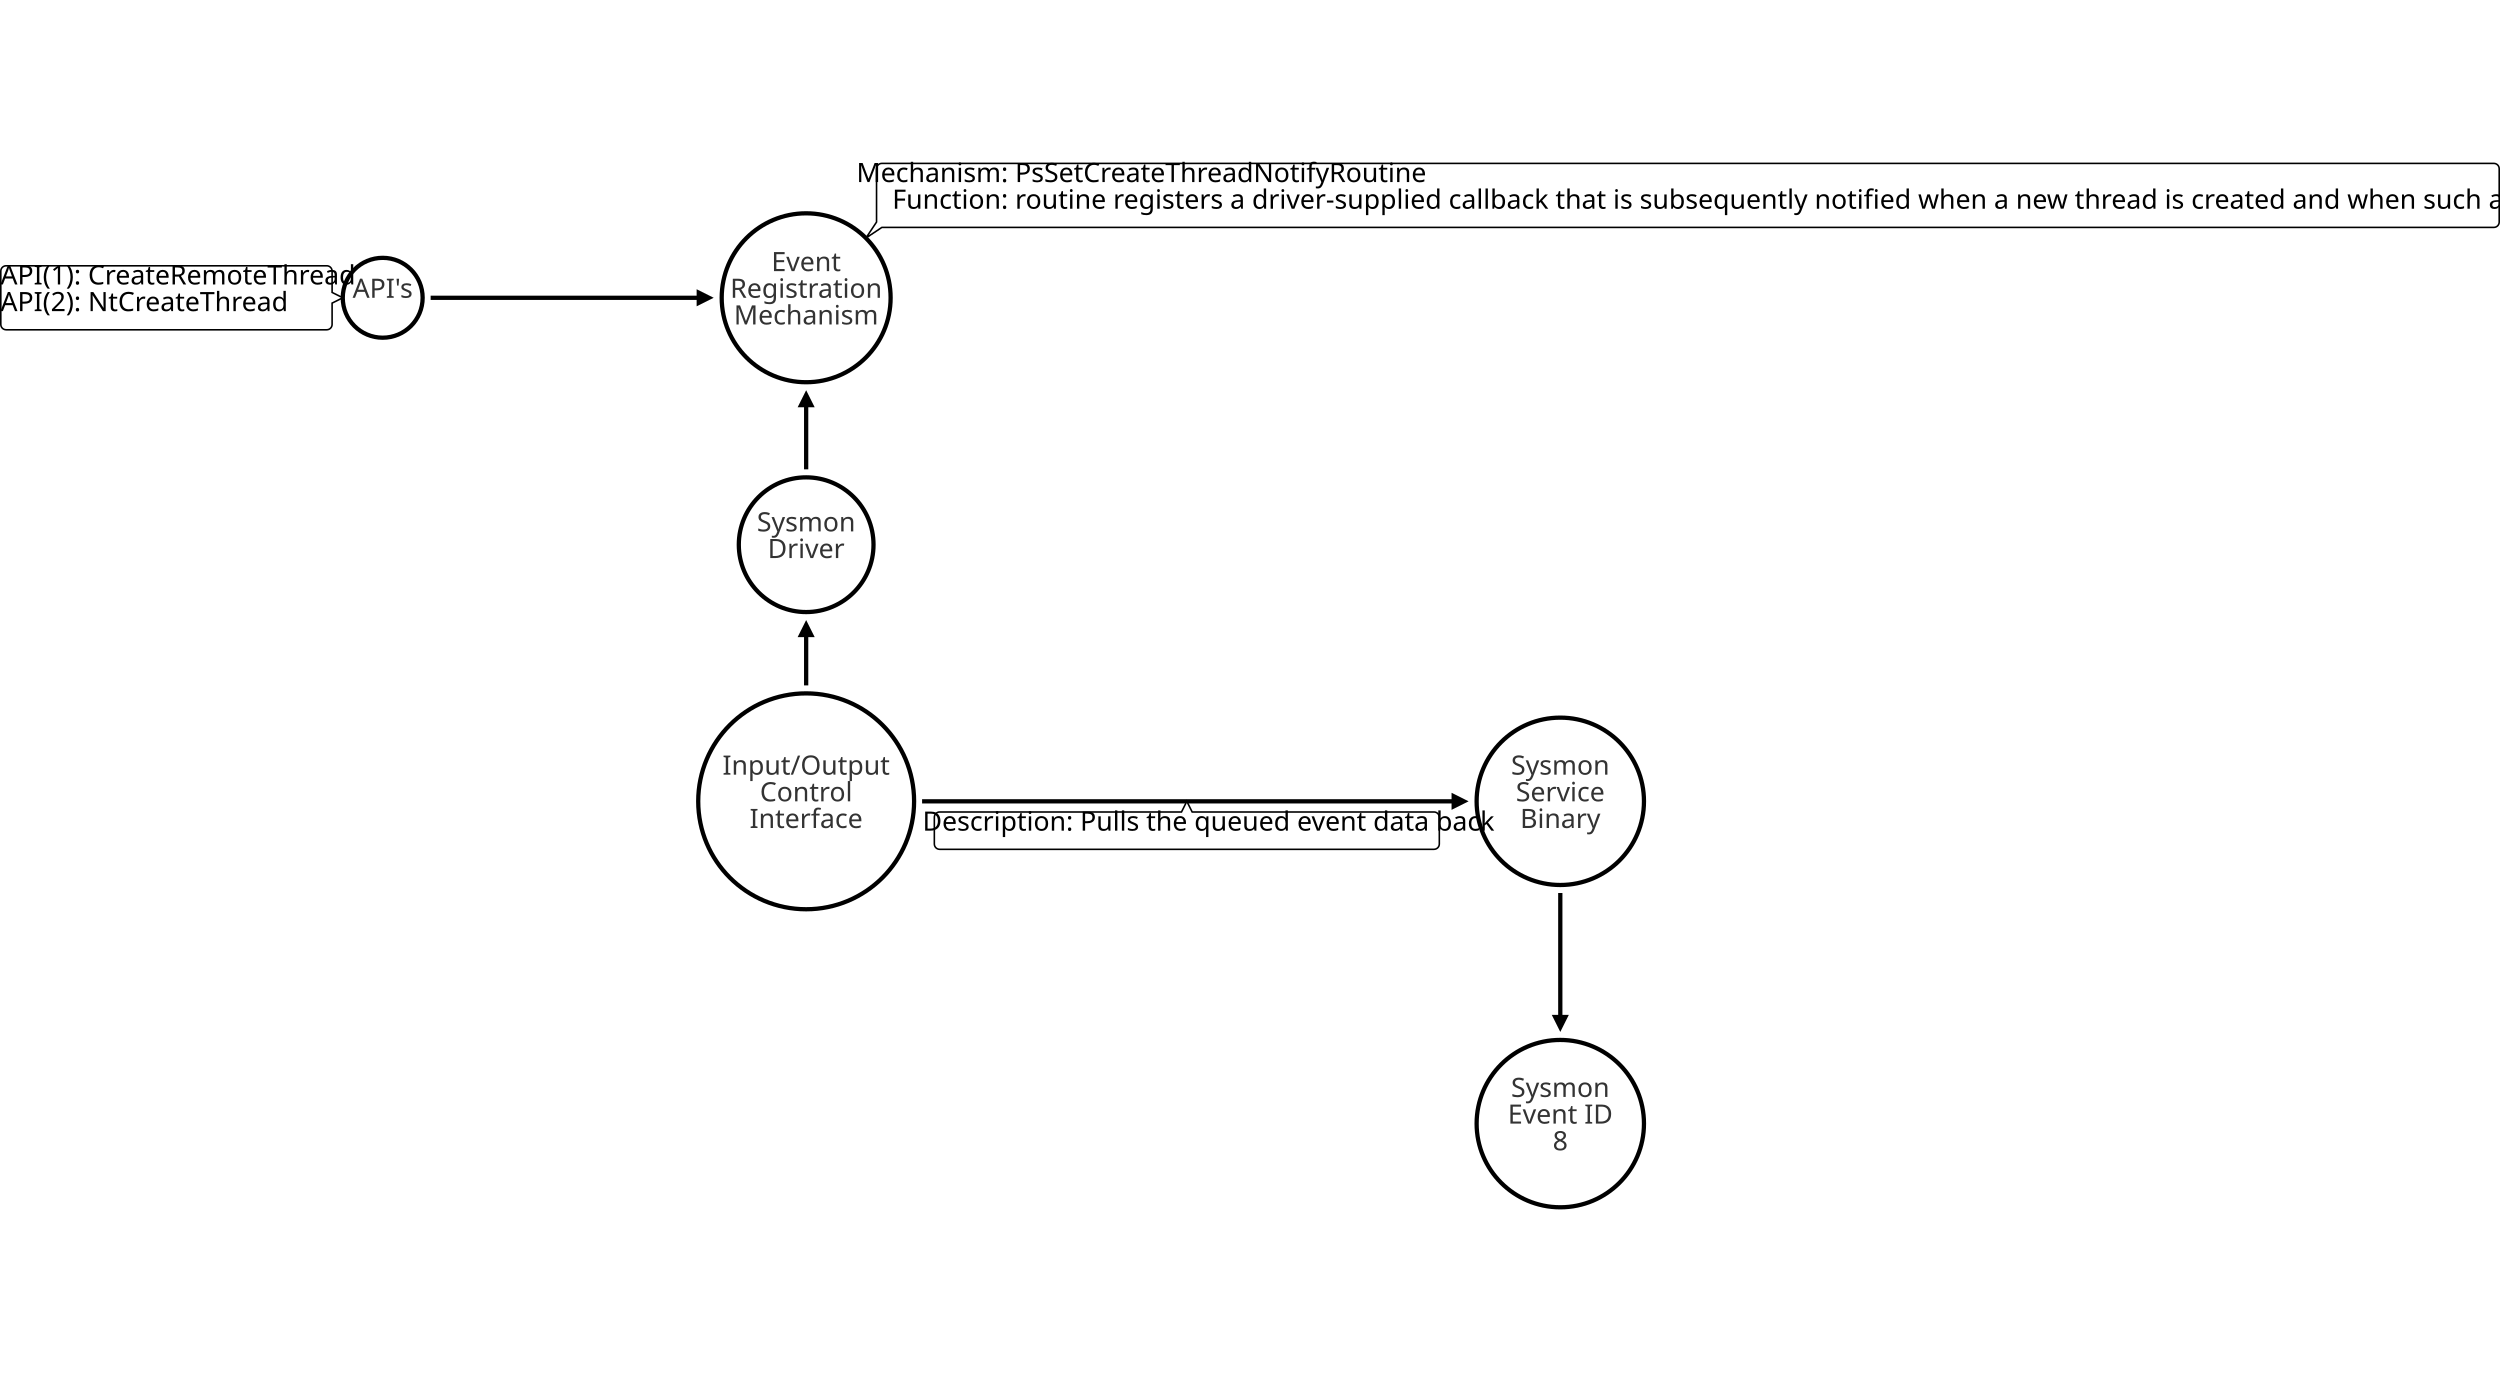
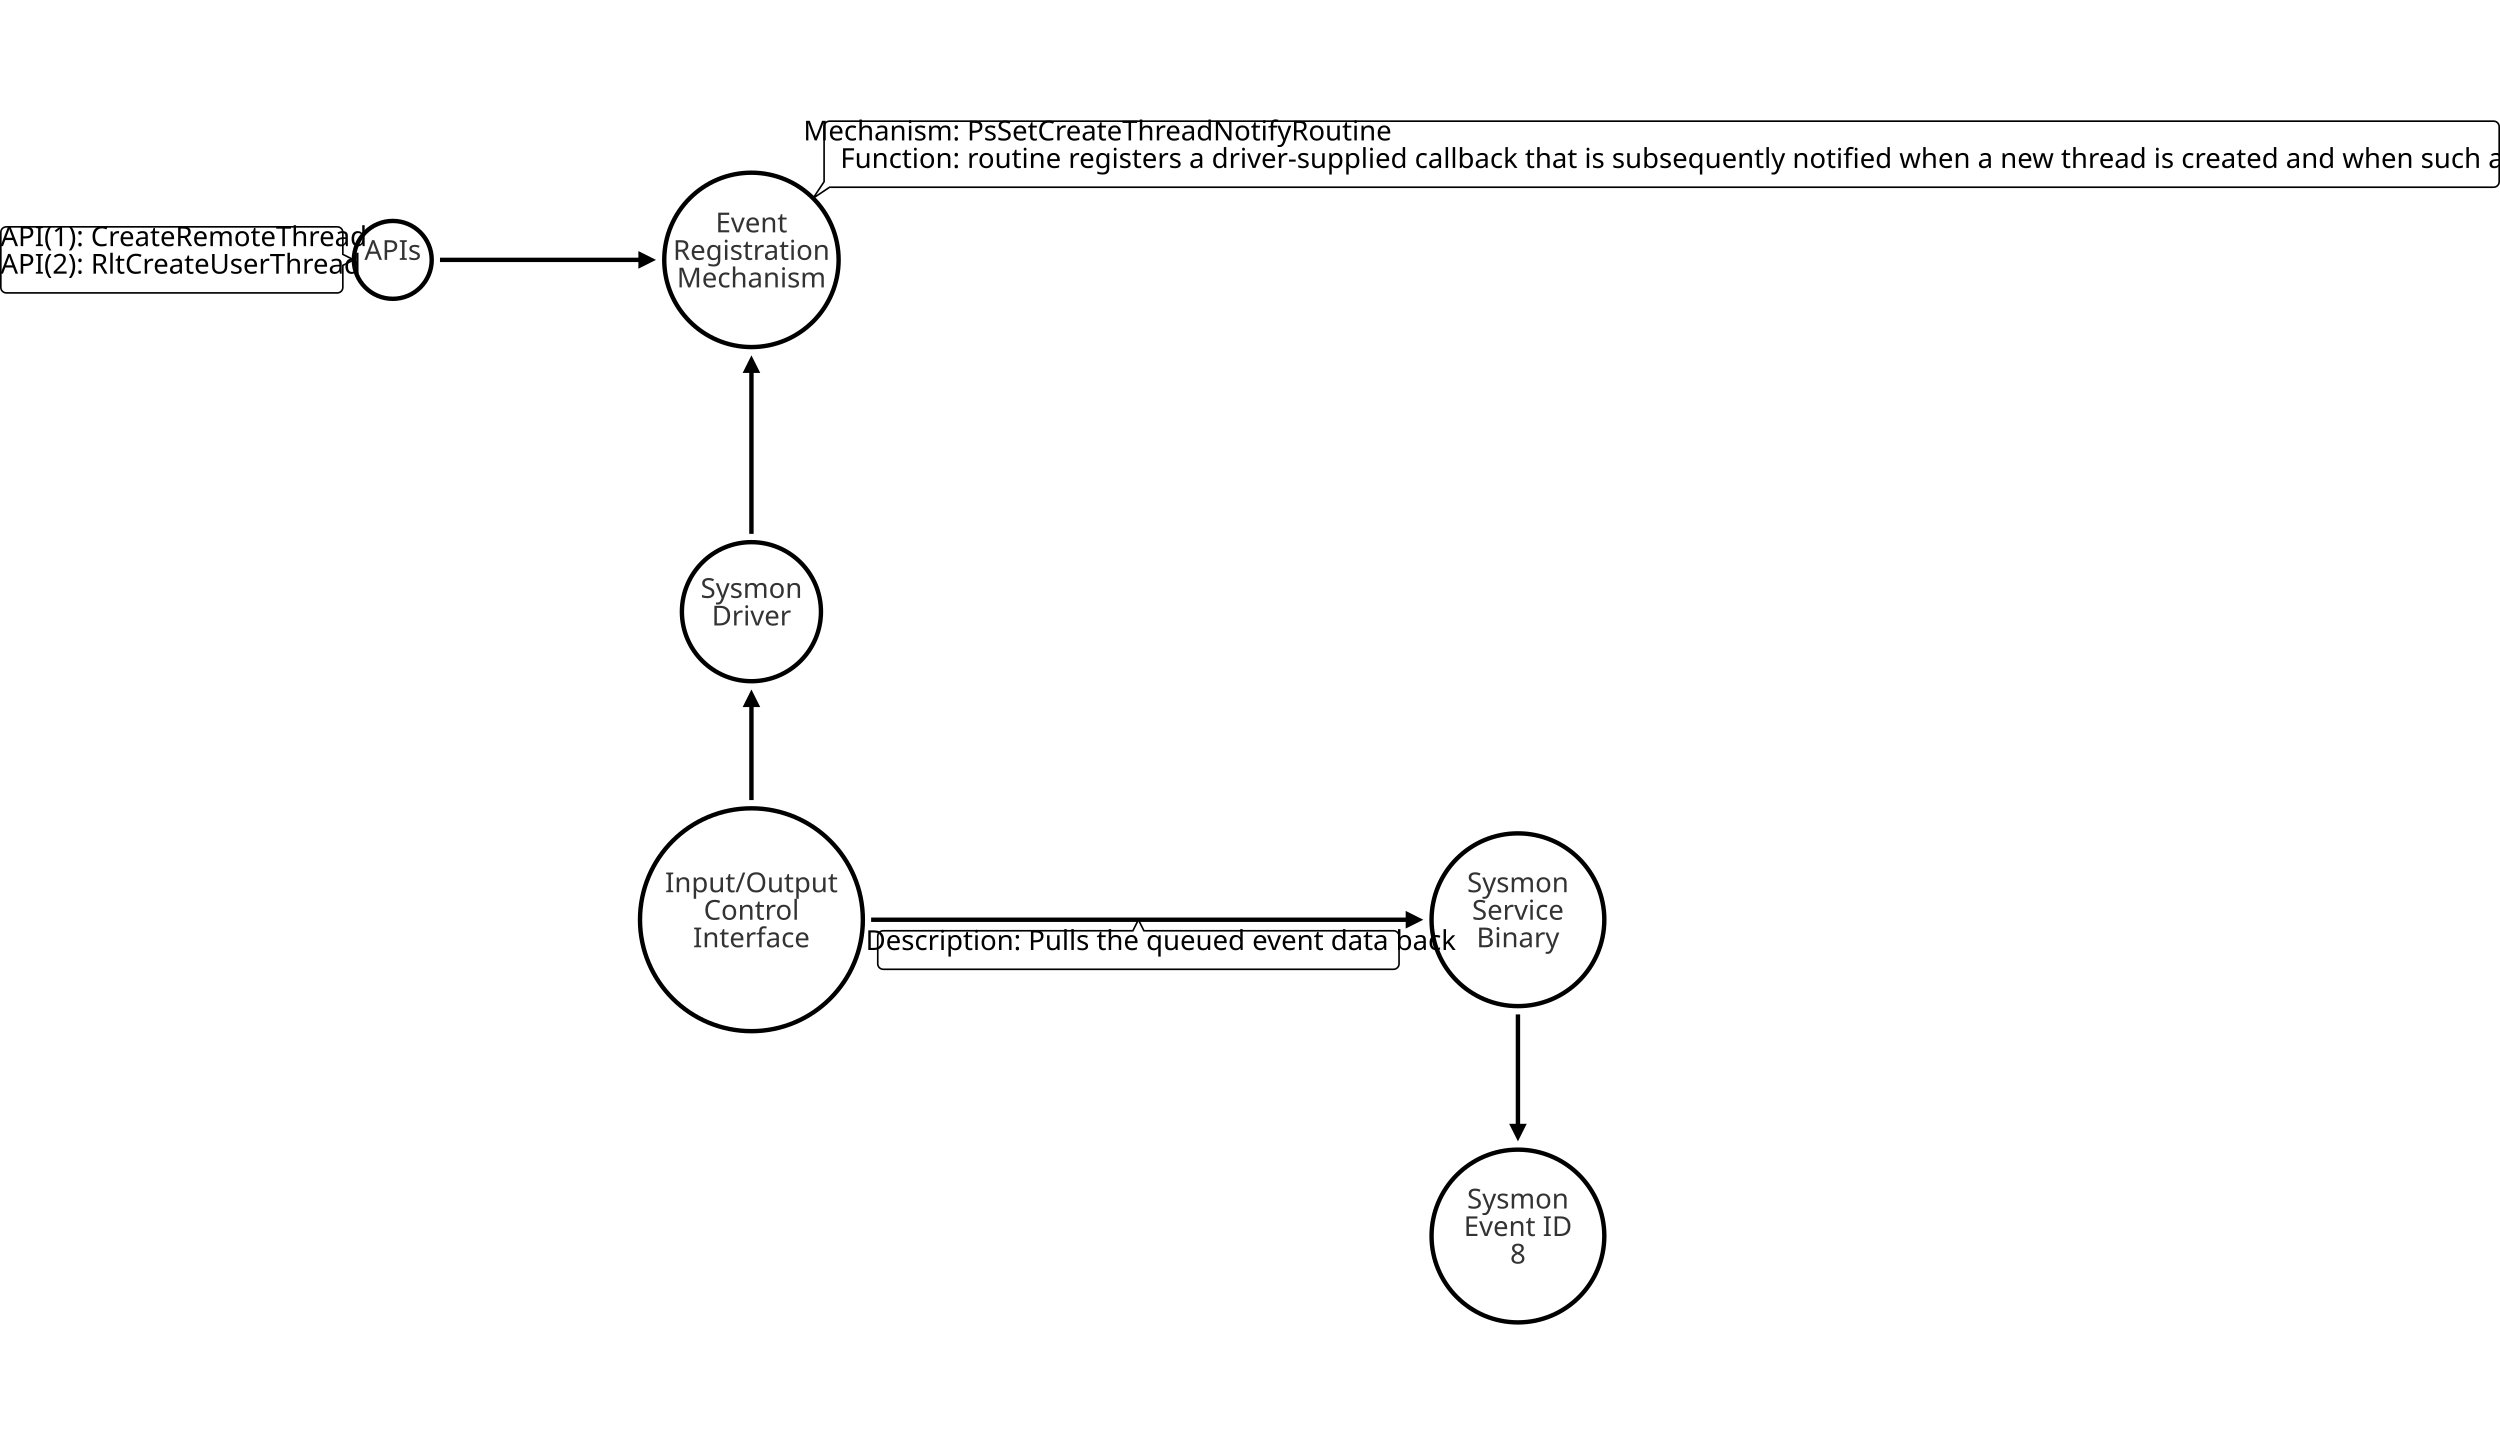
- <svg xmlns="http://www.w3.org/2000/svg" class="graphdiagram" viewBox="-1198.729 -770.955 4688.07 2572.858">
+ <svg xmlns="http://www.w3.org/2000/svg" class="graphdiagram" viewBox="-1007.518 632.308 4541.347 2624.79">
  <g class="layer relationships">
    <g class="related-pair">
-       <g class="relationship" transform="translate(-481.0689,-212.5596) rotate(0)">
-         <path class="relationship" d="M 89.891 4 L 588.692 4 L 588.692 16 L 620.692 0 L 588.692 -16 L 588.692 -4 L 89.891 -4 Z" fill="rgb(0, 0, 0)" stroke="rgb(51, 51, 51)" stroke-width="0px" />
+       <g class="relationship" transform="translate(-294.0186,1104.389) rotate(0)">
+         <path class="relationship" d="M 85.73 4 L 446.13 4 L 446.13 16 L 478.13 0 L 446.13 -16 L 446.13 -4 L 85.73 -4 Z" fill="rgb(0, 0, 0)" stroke="rgb(51, 51, 51)" stroke-width="0px" />
      </g>
    </g>
    <g class="related-pair">
-       <g class="relationship" transform="translate(313,250.5) rotate(-90)">
-         <path class="relationship" d="M 141.303 4 L 257.683 4 L 257.683 16 L 289.683 0 L 257.683 -16 L 257.683 -4 L 141.303 -4 Z" fill="rgb(0, 0, 0)" stroke="rgb(51, 51, 51)" stroke-width="0px" />
+       <g class="relationship" transform="translate(357.4879,1743.455) rotate(-90)">
+         <path class="relationship" d="M 141.303 4 L 433.689 4 L 433.689 16 L 465.689 0 L 433.689 -16 L 433.689 -4 L 141.303 -4 Z" fill="rgb(0, 0, 0)" stroke="rgb(51, 51, 51)" stroke-width="0px" />
      </g>
    </g>
    <g class="related-pair">
-       <g class="relationship" transform="translate(313,731.6982) rotate(-90)">
-         <path class="relationship" d="M 217.409 4 L 307.895 4 L 307.895 16 L 339.895 0 L 307.895 -16 L 307.895 -4 L 217.409 -4 Z" fill="rgb(0, 0, 0)" stroke="rgb(51, 51, 51)" stroke-width="0px" />
+       <g class="relationship" transform="translate(357.4879,2303.054) rotate(-90)">
+         <path class="relationship" d="M 217.409 4 L 386.295 4 L 386.295 16 L 418.295 0 L 386.295 -16 L 386.295 -4 L 217.409 -4 Z" fill="rgb(0, 0, 0)" stroke="rgb(51, 51, 51)" stroke-width="0px" />
      </g>
    </g>
    <g class="related-pair">
-       <g class="relationship" transform="translate(313,731.6982) rotate(0)">
-         <path class="relationship" d="M 217.409 4 L 1210.271 4 L 1210.271 16 L 1242.271 0 L 1210.271 -16 L 1210.271 -4 L 217.409 -4 Z" fill="rgb(0, 0, 0)" stroke="rgb(51, 51, 51)" stroke-width="0px" />
+       <g class="relationship" transform="translate(357.4879,2303.054) rotate(0)">
+         <path class="relationship" d="M 217.409 4 L 1188.474 4 L 1188.474 16 L 1220.474 0 L 1188.474 -16 L 1188.474 -4 L 217.409 -4 Z" fill="rgb(0, 0, 0)" stroke="rgb(51, 51, 51)" stroke-width="0px" />
      </g>
    </g>
    <g class="related-pair">
-       <g class="relationship" transform="translate(1727.182,731.6982) rotate(90)">
-         <path class="relationship" d="M 171.911 4 L 400.474 4 L 400.474 16 L 432.474 0 L 400.474 -16 L 400.474 -4 L 171.911 -4 Z" fill="rgb(0, 0, 0)" stroke="rgb(51, 51, 51)" stroke-width="0px" />
+       <g class="relationship" transform="translate(1749.873,2303.054) rotate(90)">
+         <path class="relationship" d="M 171.911 4 L 370.63 4 L 370.63 16 L 402.63 0 L 370.63 -16 L 370.63 -4 L 171.911 -4 Z" fill="rgb(0, 0, 0)" stroke="rgb(51, 51, 51)" stroke-width="0px" />
      </g>
    </g>
  </g>
  <g class="layer nodes">
-     <circle class="node node-id-0" r="74.891" fill="rgb(255, 255, 255)" stroke="rgb(0, 0, 0)" stroke-width="8px" cx="-481.069" cy="-212.56" />
-     <circle class="node node-id-1" r="158.377" fill="rgb(255, 255, 255)" stroke="rgb(0, 0, 0)" stroke-width="8px" cx="313" cy="-212.56" />
-     <circle class="node node-id-2" r="126.303" fill="rgb(255, 255, 255)" stroke="rgb(0, 0, 0)" stroke-width="8px" cx="313" cy="250.5" />
-     <circle class="node node-id-3" r="202.409" fill="rgb(255, 255, 255)" stroke="rgb(0, 0, 0)" stroke-width="8px" cx="313" cy="731.698" />
-     <circle class="node node-id-4" r="156.911" fill="rgb(255, 255, 255)" stroke="rgb(0, 0, 0)" stroke-width="8px" cx="1727.182" cy="731.698" />
-     <circle class="node node-id-5" r="156.911" fill="rgb(255, 255, 255)" stroke="rgb(0, 0, 0)" stroke-width="8px" cx="1727.182" cy="1336.084" />
+     <circle class="node node-id-1" r="70.73" fill="rgb(255, 255, 255)" stroke="rgb(0, 0, 0)" stroke-width="8px" cx="-294.019" cy="1104.389" />
+     <circle class="node node-id-3" r="158.377" fill="rgb(255, 255, 255)" stroke="rgb(0, 0, 0)" stroke-width="8px" cx="357.488" cy="1104.389" />
+     <circle class="node node-id-4" r="126.303" fill="rgb(255, 255, 255)" stroke="rgb(0, 0, 0)" stroke-width="8px" cx="357.488" cy="1743.455" />
+     <circle class="node node-id-5" r="202.409" fill="rgb(255, 255, 255)" stroke="rgb(0, 0, 0)" stroke-width="8px" cx="357.488" cy="2303.054" />
+     <circle class="node node-id-6" r="156.911" fill="rgb(255, 255, 255)" stroke="rgb(0, 0, 0)" stroke-width="8px" cx="1749.873" cy="2303.054" />
+     <circle class="node node-id-7" r="156.911" fill="rgb(255, 255, 255)" stroke="rgb(0, 0, 0)" stroke-width="8px" cx="1749.873" cy="2877.595" />
    <g class="caption">
-       <text class="caption node" text-anchor="middle" alignment-baseline="central" x="-481.069" y="-212.56" fill="rgb(51, 51, 51)" font-size="50px" font-family="&quot;Gill Sans&quot;, &quot;Gill Sans MT&quot;, Calibri, sans-serif">API's</text>
+       <text class="caption node" text-anchor="middle" alignment-baseline="central" x="-294.019" y="1104.389" fill="rgb(51, 51, 51)" font-size="50px" font-family="&quot;Gill Sans&quot;, &quot;Gill Sans MT&quot;, Calibri, sans-serif">APIs</text>
    </g>
    <g class="caption">
-       <text class="caption node" text-anchor="middle" alignment-baseline="central" x="313" y="-262.56" fill="rgb(51, 51, 51)" font-size="50px" font-family="&quot;Gill Sans&quot;, &quot;Gill Sans MT&quot;, Calibri, sans-serif">Event</text>
-       <text class="caption node" text-anchor="middle" alignment-baseline="central" x="313" y="-212.56" fill="rgb(51, 51, 51)" font-size="50px" font-family="&quot;Gill Sans&quot;, &quot;Gill Sans MT&quot;, Calibri, sans-serif">Registration</text>
-       <text class="caption node" text-anchor="middle" alignment-baseline="central" x="313" y="-162.56" fill="rgb(51, 51, 51)" font-size="50px" font-family="&quot;Gill Sans&quot;, &quot;Gill Sans MT&quot;, Calibri, sans-serif">Mechanism</text>
+       <text class="caption node" text-anchor="middle" alignment-baseline="central" x="357.488" y="1054.389" fill="rgb(51, 51, 51)" font-size="50px" font-family="&quot;Gill Sans&quot;, &quot;Gill Sans MT&quot;, Calibri, sans-serif">Event</text>
+       <text class="caption node" text-anchor="middle" alignment-baseline="central" x="357.488" y="1104.389" fill="rgb(51, 51, 51)" font-size="50px" font-family="&quot;Gill Sans&quot;, &quot;Gill Sans MT&quot;, Calibri, sans-serif">Registration</text>
+       <text class="caption node" text-anchor="middle" alignment-baseline="central" x="357.488" y="1154.389" fill="rgb(51, 51, 51)" font-size="50px" font-family="&quot;Gill Sans&quot;, &quot;Gill Sans MT&quot;, Calibri, sans-serif">Mechanism</text>
    </g>
    <g class="caption">
-       <text class="caption node" text-anchor="middle" alignment-baseline="central" x="313" y="225.5" fill="rgb(51, 51, 51)" font-size="50px" font-family="&quot;Gill Sans&quot;, &quot;Gill Sans MT&quot;, Calibri, sans-serif">Sysmon</text>
-       <text class="caption node" text-anchor="middle" alignment-baseline="central" x="313" y="275.5" fill="rgb(51, 51, 51)" font-size="50px" font-family="&quot;Gill Sans&quot;, &quot;Gill Sans MT&quot;, Calibri, sans-serif">Driver</text>
+       <text class="caption node" text-anchor="middle" alignment-baseline="central" x="357.488" y="1718.455" fill="rgb(51, 51, 51)" font-size="50px" font-family="&quot;Gill Sans&quot;, &quot;Gill Sans MT&quot;, Calibri, sans-serif">Sysmon</text>
+       <text class="caption node" text-anchor="middle" alignment-baseline="central" x="357.488" y="1768.455" fill="rgb(51, 51, 51)" font-size="50px" font-family="&quot;Gill Sans&quot;, &quot;Gill Sans MT&quot;, Calibri, sans-serif">Driver</text>
    </g>
    <g class="caption">
-       <text class="caption node" text-anchor="middle" alignment-baseline="central" x="313" y="681.698" fill="rgb(51, 51, 51)" font-size="50px" font-family="&quot;Gill Sans&quot;, &quot;Gill Sans MT&quot;, Calibri, sans-serif">Input/Output</text>
-       <text class="caption node" text-anchor="middle" alignment-baseline="central" x="313" y="731.698" fill="rgb(51, 51, 51)" font-size="50px" font-family="&quot;Gill Sans&quot;, &quot;Gill Sans MT&quot;, Calibri, sans-serif">Control</text>
-       <text class="caption node" text-anchor="middle" alignment-baseline="central" x="313" y="781.698" fill="rgb(51, 51, 51)" font-size="50px" font-family="&quot;Gill Sans&quot;, &quot;Gill Sans MT&quot;, Calibri, sans-serif">Interface</text>
+       <text class="caption node" text-anchor="middle" alignment-baseline="central" x="357.488" y="2253.054" fill="rgb(51, 51, 51)" font-size="50px" font-family="&quot;Gill Sans&quot;, &quot;Gill Sans MT&quot;, Calibri, sans-serif">Input/Output</text>
+       <text class="caption node" text-anchor="middle" alignment-baseline="central" x="357.488" y="2303.054" fill="rgb(51, 51, 51)" font-size="50px" font-family="&quot;Gill Sans&quot;, &quot;Gill Sans MT&quot;, Calibri, sans-serif">Control</text>
+       <text class="caption node" text-anchor="middle" alignment-baseline="central" x="357.488" y="2353.054" fill="rgb(51, 51, 51)" font-size="50px" font-family="&quot;Gill Sans&quot;, &quot;Gill Sans MT&quot;, Calibri, sans-serif">Interface</text>
    </g>
    <g class="caption">
-       <text class="caption node" text-anchor="middle" alignment-baseline="central" x="1727.182" y="681.698" fill="rgb(51, 51, 51)" font-size="50px" font-family="&quot;Gill Sans&quot;, &quot;Gill Sans MT&quot;, Calibri, sans-serif">Sysmon</text>
-       <text class="caption node" text-anchor="middle" alignment-baseline="central" x="1727.182" y="731.698" fill="rgb(51, 51, 51)" font-size="50px" font-family="&quot;Gill Sans&quot;, &quot;Gill Sans MT&quot;, Calibri, sans-serif">Service</text>
-       <text class="caption node" text-anchor="middle" alignment-baseline="central" x="1727.182" y="781.698" fill="rgb(51, 51, 51)" font-size="50px" font-family="&quot;Gill Sans&quot;, &quot;Gill Sans MT&quot;, Calibri, sans-serif">Binary</text>
+       <text class="caption node" text-anchor="middle" alignment-baseline="central" x="1749.873" y="2253.054" fill="rgb(51, 51, 51)" font-size="50px" font-family="&quot;Gill Sans&quot;, &quot;Gill Sans MT&quot;, Calibri, sans-serif">Sysmon</text>
+       <text class="caption node" text-anchor="middle" alignment-baseline="central" x="1749.873" y="2303.054" fill="rgb(51, 51, 51)" font-size="50px" font-family="&quot;Gill Sans&quot;, &quot;Gill Sans MT&quot;, Calibri, sans-serif">Service</text>
+       <text class="caption node" text-anchor="middle" alignment-baseline="central" x="1749.873" y="2353.054" fill="rgb(51, 51, 51)" font-size="50px" font-family="&quot;Gill Sans&quot;, &quot;Gill Sans MT&quot;, Calibri, sans-serif">Binary</text>
    </g>
    <g class="caption">
-       <text class="caption node" text-anchor="middle" alignment-baseline="central" x="1727.182" y="1286.084" fill="rgb(51, 51, 51)" font-size="50px" font-family="&quot;Gill Sans&quot;, &quot;Gill Sans MT&quot;, Calibri, sans-serif">Sysmon</text>
-       <text class="caption node" text-anchor="middle" alignment-baseline="central" x="1727.182" y="1336.084" fill="rgb(51, 51, 51)" font-size="50px" font-family="&quot;Gill Sans&quot;, &quot;Gill Sans MT&quot;, Calibri, sans-serif">Event ID</text>
-       <text class="caption node" text-anchor="middle" alignment-baseline="central" x="1727.182" y="1386.084" fill="rgb(51, 51, 51)" font-size="50px" font-family="&quot;Gill Sans&quot;, &quot;Gill Sans MT&quot;, Calibri, sans-serif">8</text>
+       <text class="caption node" text-anchor="middle" alignment-baseline="central" x="1749.873" y="2827.595" fill="rgb(51, 51, 51)" font-size="50px" font-family="&quot;Gill Sans&quot;, &quot;Gill Sans MT&quot;, Calibri, sans-serif">Sysmon</text>
+       <text class="caption node" text-anchor="middle" alignment-baseline="central" x="1749.873" y="2877.595" fill="rgb(51, 51, 51)" font-size="50px" font-family="&quot;Gill Sans&quot;, &quot;Gill Sans MT&quot;, Calibri, sans-serif">Event ID</text>
+       <text class="caption node" text-anchor="middle" alignment-baseline="central" x="1749.873" y="2927.595" fill="rgb(51, 51, 51)" font-size="50px" font-family="&quot;Gill Sans&quot;, &quot;Gill Sans MT&quot;, Calibri, sans-serif">8</text>
    </g>
  </g>
  <g class="layer properties">
-     <g class="speech-bubble node-speech-bubble" transform="translate(-555.9597,-212.5596) ">
+     <g class="speech-bubble node-speech-bubble" transform="translate(-364.7488,1104.389) ">
      <path class="speech-bubble-outline" transform="scale(-1,1) " d="M 0 0 L 20 -10 L 20 -50 A 10 10 0 0 1 30 -60 L 631.27 -60 A 10 10 0 0 1 641.27 -50 L 641.27 50 A 10 10 0 0 1 631.27 60 L 30 60 A 10 10 0 0 1 20 50 L 20 10 Z" fill="rgb(255, 255, 255)" stroke="rgb(0, 0, 0)" stroke-width="3px" />
      <text class="speech-bubble-content property-key" x="-477.754" y="-25" alignment-baseline="central" text-anchor="end" font-size="50px" font-family="&quot;Gill Sans&quot;, &quot;Gill Sans MT&quot;, Calibri, sans-serif" xml:space="preserve">API(1): </text>
      <text class="speech-bubble-content property-key" x="-477.754" y="25" alignment-baseline="central" text-anchor="end" font-size="50px" font-family="&quot;Gill Sans&quot;, &quot;Gill Sans MT&quot;, Calibri, sans-serif" xml:space="preserve">API(2): </text>
      <text class="speech-bubble-content property-value" x="-477.754" y="-25" alignment-baseline="central" font-size="50px" font-family="&quot;Gill Sans&quot;, &quot;Gill Sans MT&quot;, Calibri, sans-serif">CreateRemoteThread</text>
-       <text class="speech-bubble-content property-value" x="-477.754" y="25" alignment-baseline="central" font-size="50px" font-family="&quot;Gill Sans&quot;, &quot;Gill Sans MT&quot;, Calibri, sans-serif">NtCreateThread</text>
+       <text class="speech-bubble-content property-value" x="-477.754" y="25" alignment-baseline="central" font-size="50px" font-family="&quot;Gill Sans&quot;, &quot;Gill Sans MT&quot;, Calibri, sans-serif">RltCreateUserThread</text>
    </g>
-     <g class="speech-bubble node-speech-bubble" transform="translate(424.9893,-324.5489) ">
+     <g class="speech-bubble node-speech-bubble" transform="translate(469.4772,992.4001) ">
      <path class="speech-bubble-outline" transform="scale(1,-1) " d="M 0 0 L 30 20 L 3052.852 20 A 10 10 0 0 1 3062.852 30 L 3062.852 130 A 10 10 0 0 1 3052.852 140 L 30 140 A 10 10 0 0 1 20 130 L 20 30 Z" fill="rgb(255, 255, 255)" stroke="rgb(0, 0, 0)" stroke-width="3px" />
      <text class="speech-bubble-content property-key" x="279.829" y="-105" alignment-baseline="central" text-anchor="end" font-size="50px" font-family="&quot;Gill Sans&quot;, &quot;Gill Sans MT&quot;, Calibri, sans-serif" xml:space="preserve">Mechanism: </text>
      <text class="speech-bubble-content property-key" x="279.829" y="-55" alignment-baseline="central" text-anchor="end" font-size="50px" font-family="&quot;Gill Sans&quot;, &quot;Gill Sans MT&quot;, Calibri, sans-serif" xml:space="preserve">Function: </text>
      <text class="speech-bubble-content property-value" x="279.829" y="-105" alignment-baseline="central" font-size="50px" font-family="&quot;Gill Sans&quot;, &quot;Gill Sans MT&quot;, Calibri, sans-serif">PsSetCreateThreadNotifyRoutine</text>
      <text class="speech-bubble-content property-value" x="279.829" y="-55" alignment-baseline="central" font-size="50px" font-family="&quot;Gill Sans&quot;, &quot;Gill Sans MT&quot;, Calibri, sans-serif">routine registers a driver-supplied callback that is subsequently notified when a new thread is created and when such a thread is deleted.</text>
    </g>
-     <g class="speech-bubble relationship-speech-bubble" transform="translate(1026.84,731.6982) ">
+     <g class="speech-bubble relationship-speech-bubble" transform="translate(1060.429,2303.054) ">
      <path class="speech-bubble-outline" transform="scale(1,1) " d="M 0 0 L -10 20 L -463.477 20 A 10 10 0 0 0 -473.477 30 L -473.477 80 A 10 10 0 0 0 -463.477 90 L 463.477 90 A 10 10 0 0 0 473.477 80 L 473.477 30 A 10 10 0 0 0 463.477 20 L 10 20 Z" fill="rgb(255, 255, 255)" stroke="rgb(0, 0, 0)" stroke-width="3px" />
      <text class="speech-bubble-content property-key" x="-200.073" y="55" alignment-baseline="central" text-anchor="end" font-size="50px" font-family="&quot;Gill Sans&quot;, &quot;Gill Sans MT&quot;, Calibri, sans-serif" xml:space="preserve">Description: </text>
      <text class="speech-bubble-content property-value" x="-200.073" y="55" alignment-baseline="central" font-size="50px" font-family="&quot;Gill Sans&quot;, &quot;Gill Sans MT&quot;, Calibri, sans-serif">Pulls the queued event data back</text>
    </g>
  </g>
  <g class="layer overlay">
-     <circle class="node overlay" r="78.891" stroke="none" fill="rgba(255, 255, 255, 0)" cx="-481.069" cy="-212.56" />
-     <circle class="node ring" r="83.891" fill="none" stroke="rgba(255, 255, 255, 0)" stroke-width="10px" cx="-481.069" cy="-212.56" />
-     <circle class="node overlay" r="162.377" stroke="none" fill="rgba(255, 255, 255, 0)" cx="313" cy="-212.56" />
-     <circle class="node ring" r="167.377" fill="none" stroke="rgba(255, 255, 255, 0)" stroke-width="10px" cx="313" cy="-212.56" />
-     <path class="relationship overlay" fill="rgba(255, 255, 255, 0)" stroke="rgba(255, 255, 255, 0)" stroke-width="10px" transform="translate(-481.0689,-212.5596) rotate(0)" d="M 89.891 4 L 588.692 4 L 588.692 16 L 620.692 0 L 588.692 -16 L 588.692 -4 L 89.891 -4 Z" />
-     <circle class="node overlay" r="130.303" stroke="none" fill="rgba(255, 255, 255, 0)" cx="313" cy="250.5" />
-     <circle class="node ring" r="135.303" fill="none" stroke="rgba(255, 255, 255, 0)" stroke-width="10px" cx="313" cy="250.5" />
-     <path class="relationship overlay" fill="rgba(255, 255, 255, 0)" stroke="rgba(255, 255, 255, 0)" stroke-width="10px" transform="translate(313,250.5) rotate(-90)" d="M 141.303 4 L 257.683 4 L 257.683 16 L 289.683 0 L 257.683 -16 L 257.683 -4 L 141.303 -4 Z" />
-     <circle class="node overlay" r="206.409" stroke="none" fill="rgba(255, 255, 255, 0)" cx="313" cy="731.698" />
-     <circle class="node ring" r="211.409" fill="none" stroke="rgba(255, 255, 255, 0)" stroke-width="10px" cx="313" cy="731.698" />
-     <path class="relationship overlay" fill="rgba(255, 255, 255, 0)" stroke="rgba(255, 255, 255, 0)" stroke-width="10px" transform="translate(313,731.6982) rotate(-90)" d="M 217.409 4 L 307.895 4 L 307.895 16 L 339.895 0 L 307.895 -16 L 307.895 -4 L 217.409 -4 Z" />
-     <circle class="node overlay" r="160.911" stroke="none" fill="rgba(255, 255, 255, 0)" cx="1727.182" cy="731.698" />
-     <circle class="node ring" r="165.911" fill="none" stroke="rgba(255, 255, 255, 0)" stroke-width="10px" cx="1727.182" cy="731.698" />
-     <path class="relationship overlay" fill="rgba(255, 255, 255, 0)" stroke="rgba(255, 255, 255, 0)" stroke-width="10px" transform="translate(313,731.6982) rotate(0)" d="M 217.409 4 L 1210.271 4 L 1210.271 16 L 1242.271 0 L 1210.271 -16 L 1210.271 -4 L 217.409 -4 Z" />
-     <circle class="node overlay" r="160.911" stroke="none" fill="rgba(255, 255, 255, 0)" cx="1727.182" cy="1336.084" />
-     <circle class="node ring" r="165.911" fill="none" stroke="rgba(255, 255, 255, 0)" stroke-width="10px" cx="1727.182" cy="1336.084" />
-     <path class="relationship overlay" fill="rgba(255, 255, 255, 0)" stroke="rgba(255, 255, 255, 0)" stroke-width="10px" transform="translate(1727.182,731.6982) rotate(90)" d="M 171.911 4 L 400.474 4 L 400.474 16 L 432.474 0 L 400.474 -16 L 400.474 -4 L 171.911 -4 Z" />
+     <circle class="node overlay" r="74.73" stroke="none" fill="rgba(255, 255, 255, 0)" cx="-294.019" cy="1104.389" />
+     <circle class="node overlay" r="162.377" stroke="none" fill="rgba(255, 255, 255, 0)" cx="357.488" cy="1104.389" />
+     <circle class="node overlay" r="130.303" stroke="none" fill="rgba(255, 255, 255, 0)" cx="357.488" cy="1743.455" />
+     <circle class="node overlay" r="206.409" stroke="none" fill="rgba(255, 255, 255, 0)" cx="357.488" cy="2303.054" />
+     <circle class="node overlay" r="160.911" stroke="none" fill="rgba(255, 255, 255, 0)" cx="1749.873" cy="2303.054" />
+     <circle class="node overlay" r="160.911" stroke="none" fill="rgba(255, 255, 255, 0)" cx="1749.873" cy="2877.595" />
+     <circle class="node ring" r="79.73" fill="none" stroke="rgba(255, 255, 255, 0)" stroke-width="10px" cx="-294.019" cy="1104.389" />
+     <circle class="node ring" r="167.377" fill="none" stroke="rgba(255, 255, 255, 0)" stroke-width="10px" cx="357.488" cy="1104.389" />
+     <circle class="node ring" r="135.303" fill="none" stroke="rgba(255, 255, 255, 0)" stroke-width="10px" cx="357.488" cy="1743.455" />
+     <circle class="node ring" r="211.409" fill="none" stroke="rgba(255, 255, 255, 0)" stroke-width="10px" cx="357.488" cy="2303.054" />
+     <circle class="node ring" r="165.911" fill="none" stroke="rgba(255, 255, 255, 0)" stroke-width="10px" cx="1749.873" cy="2303.054" />
+     <circle class="node ring" r="165.911" fill="none" stroke="rgba(255, 255, 255, 0)" stroke-width="10px" cx="1749.873" cy="2877.595" />
+     <path class="relationship overlay" fill="rgba(255, 255, 255, 0)" stroke="rgba(255, 255, 255, 0)" stroke-width="10px" transform="translate(-294.0186,1104.389) rotate(0)" d="M 85.73 4 L 446.13 4 L 446.13 16 L 478.13 0 L 446.13 -16 L 446.13 -4 L 85.73 -4 Z" />
+     <path class="relationship overlay" fill="rgba(255, 255, 255, 0)" stroke="rgba(255, 255, 255, 0)" stroke-width="10px" transform="translate(357.4879,1743.455) rotate(-90)" d="M 141.303 4 L 433.689 4 L 433.689 16 L 465.689 0 L 433.689 -16 L 433.689 -4 L 141.303 -4 Z" />
+     <path class="relationship overlay" fill="rgba(255, 255, 255, 0)" stroke="rgba(255, 255, 255, 0)" stroke-width="10px" transform="translate(357.4879,2303.054) rotate(-90)" d="M 217.409 4 L 386.295 4 L 386.295 16 L 418.295 0 L 386.295 -16 L 386.295 -4 L 217.409 -4 Z" />
+     <path class="relationship overlay" fill="rgba(255, 255, 255, 0)" stroke="rgba(255, 255, 255, 0)" stroke-width="10px" transform="translate(357.4879,2303.054) rotate(0)" d="M 217.409 4 L 1188.474 4 L 1188.474 16 L 1220.474 0 L 1188.474 -16 L 1188.474 -4 L 217.409 -4 Z" />
+     <path class="relationship overlay" fill="rgba(255, 255, 255, 0)" stroke="rgba(255, 255, 255, 0)" stroke-width="10px" transform="translate(1749.873,2303.054) rotate(90)" d="M 171.911 4 L 370.63 4 L 370.63 16 L 402.63 0 L 370.63 -16 L 370.63 -4 L 171.911 -4 Z" />
  </g>
</svg>
